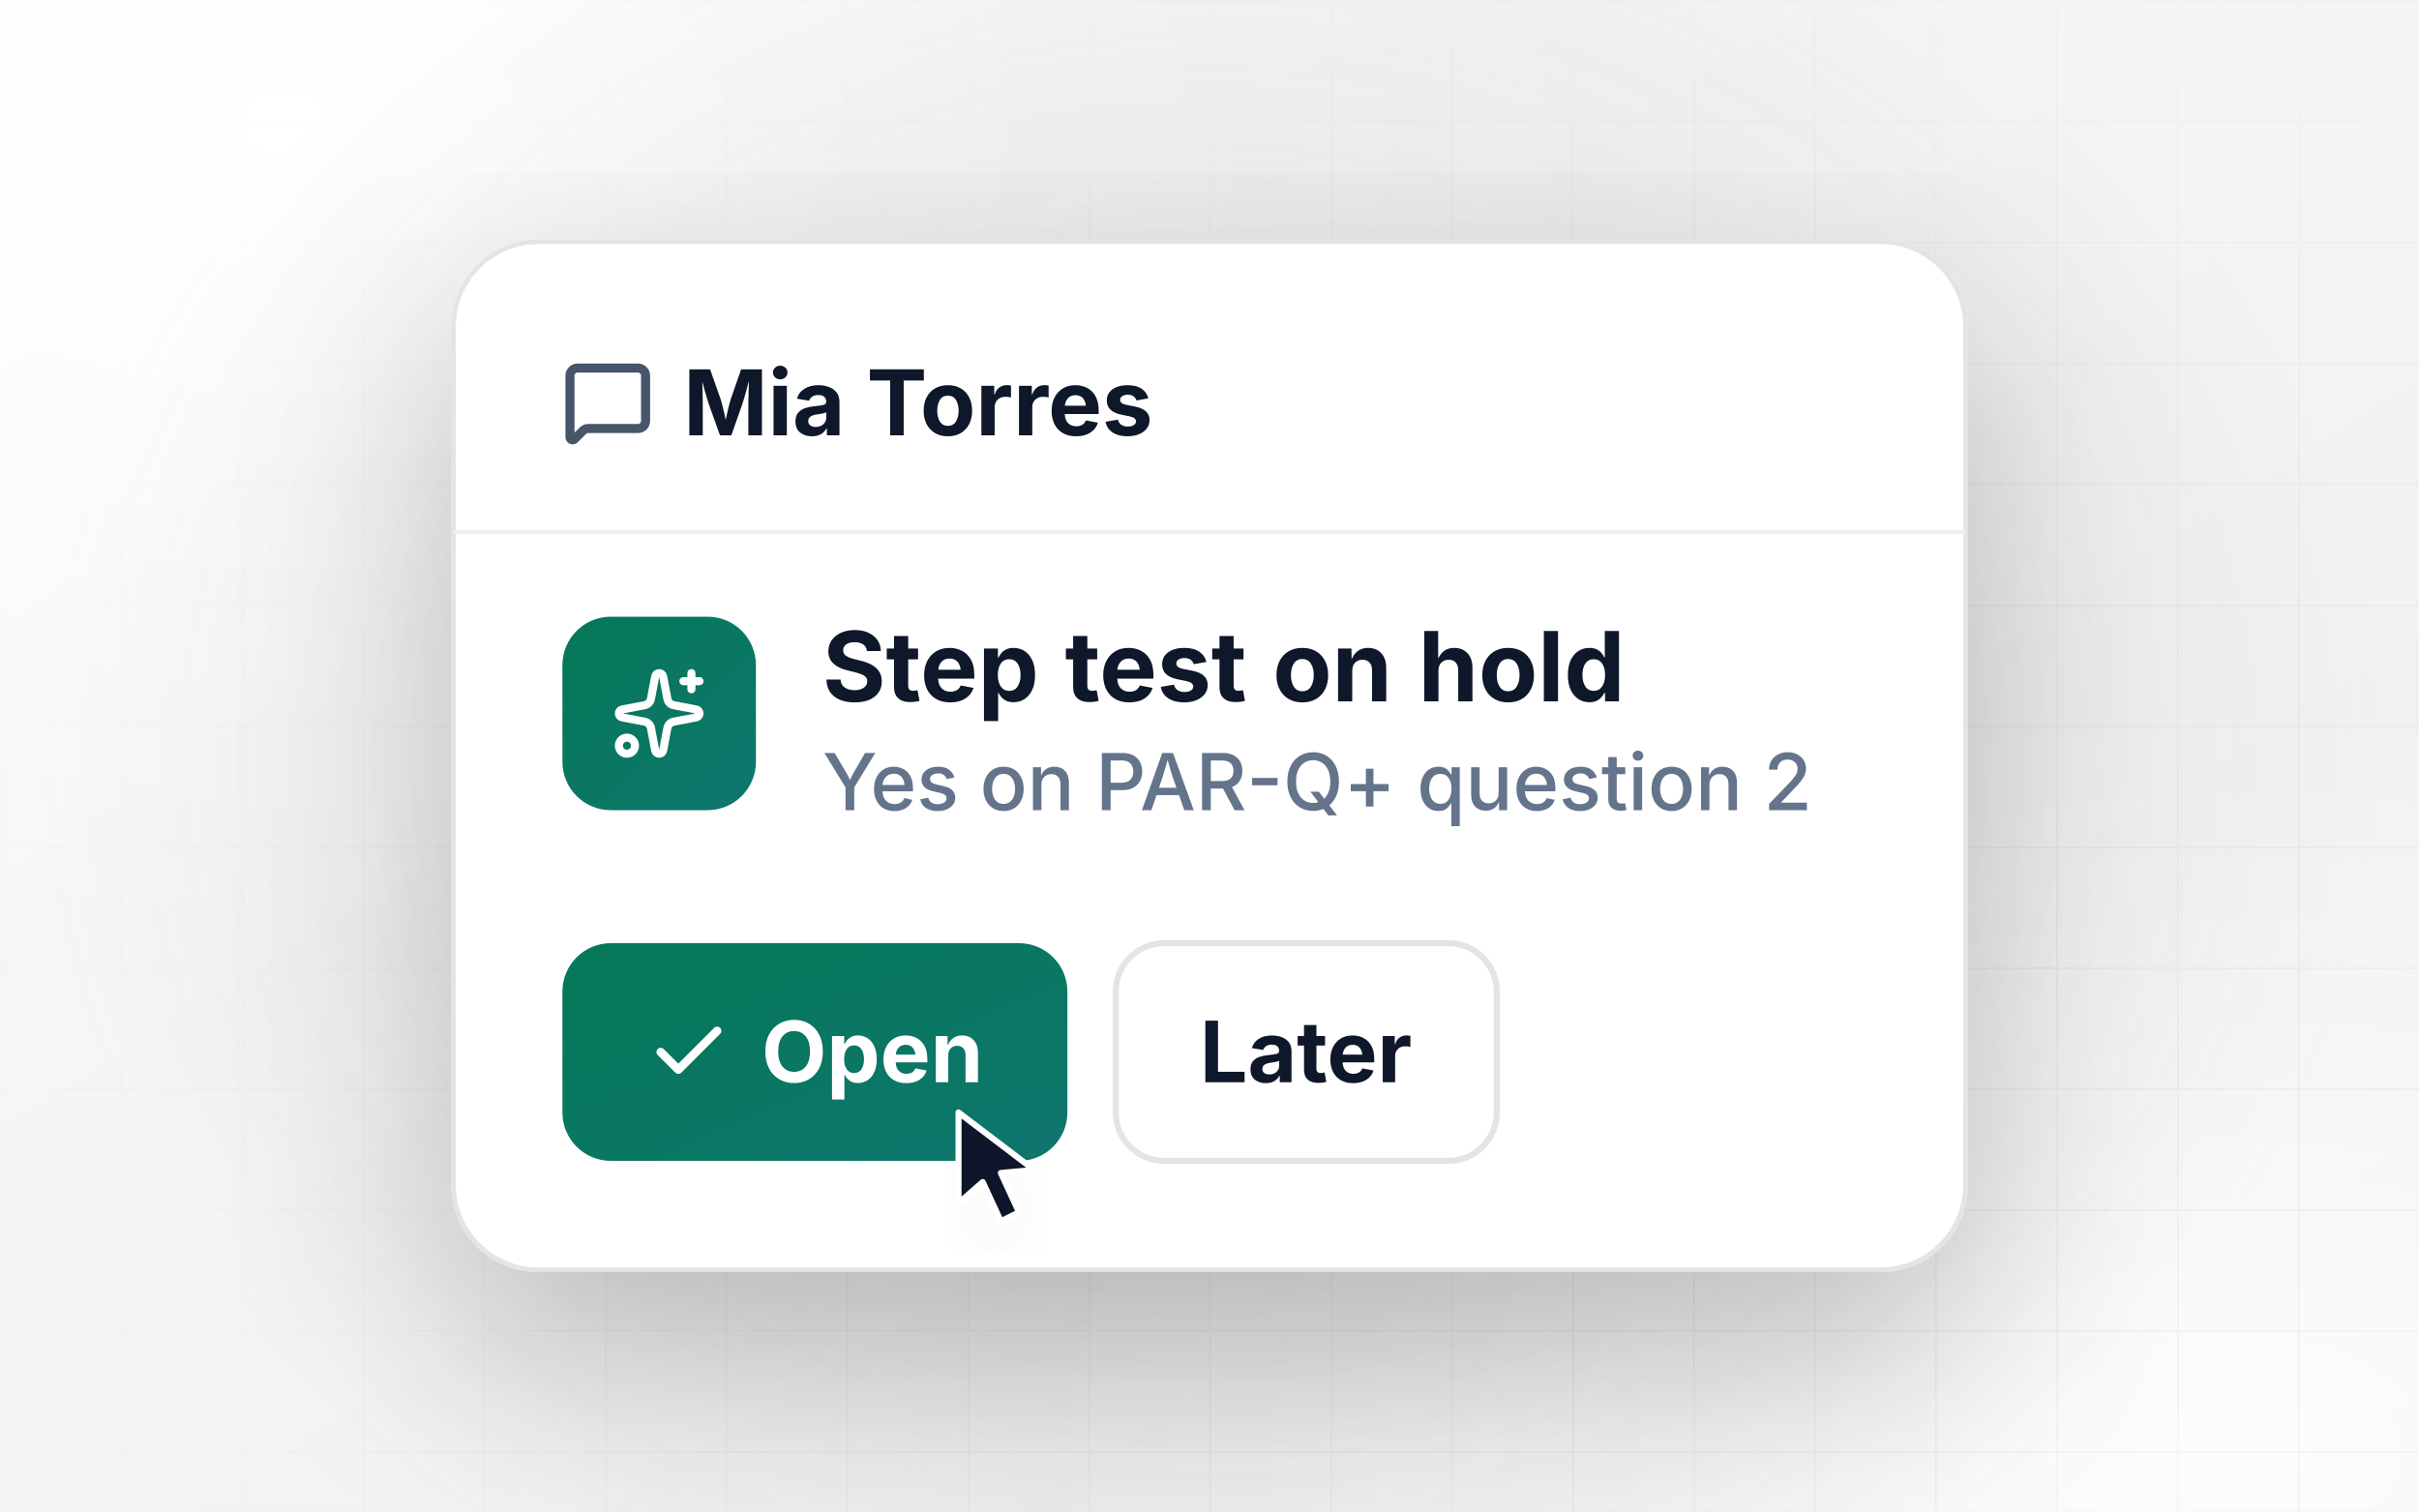
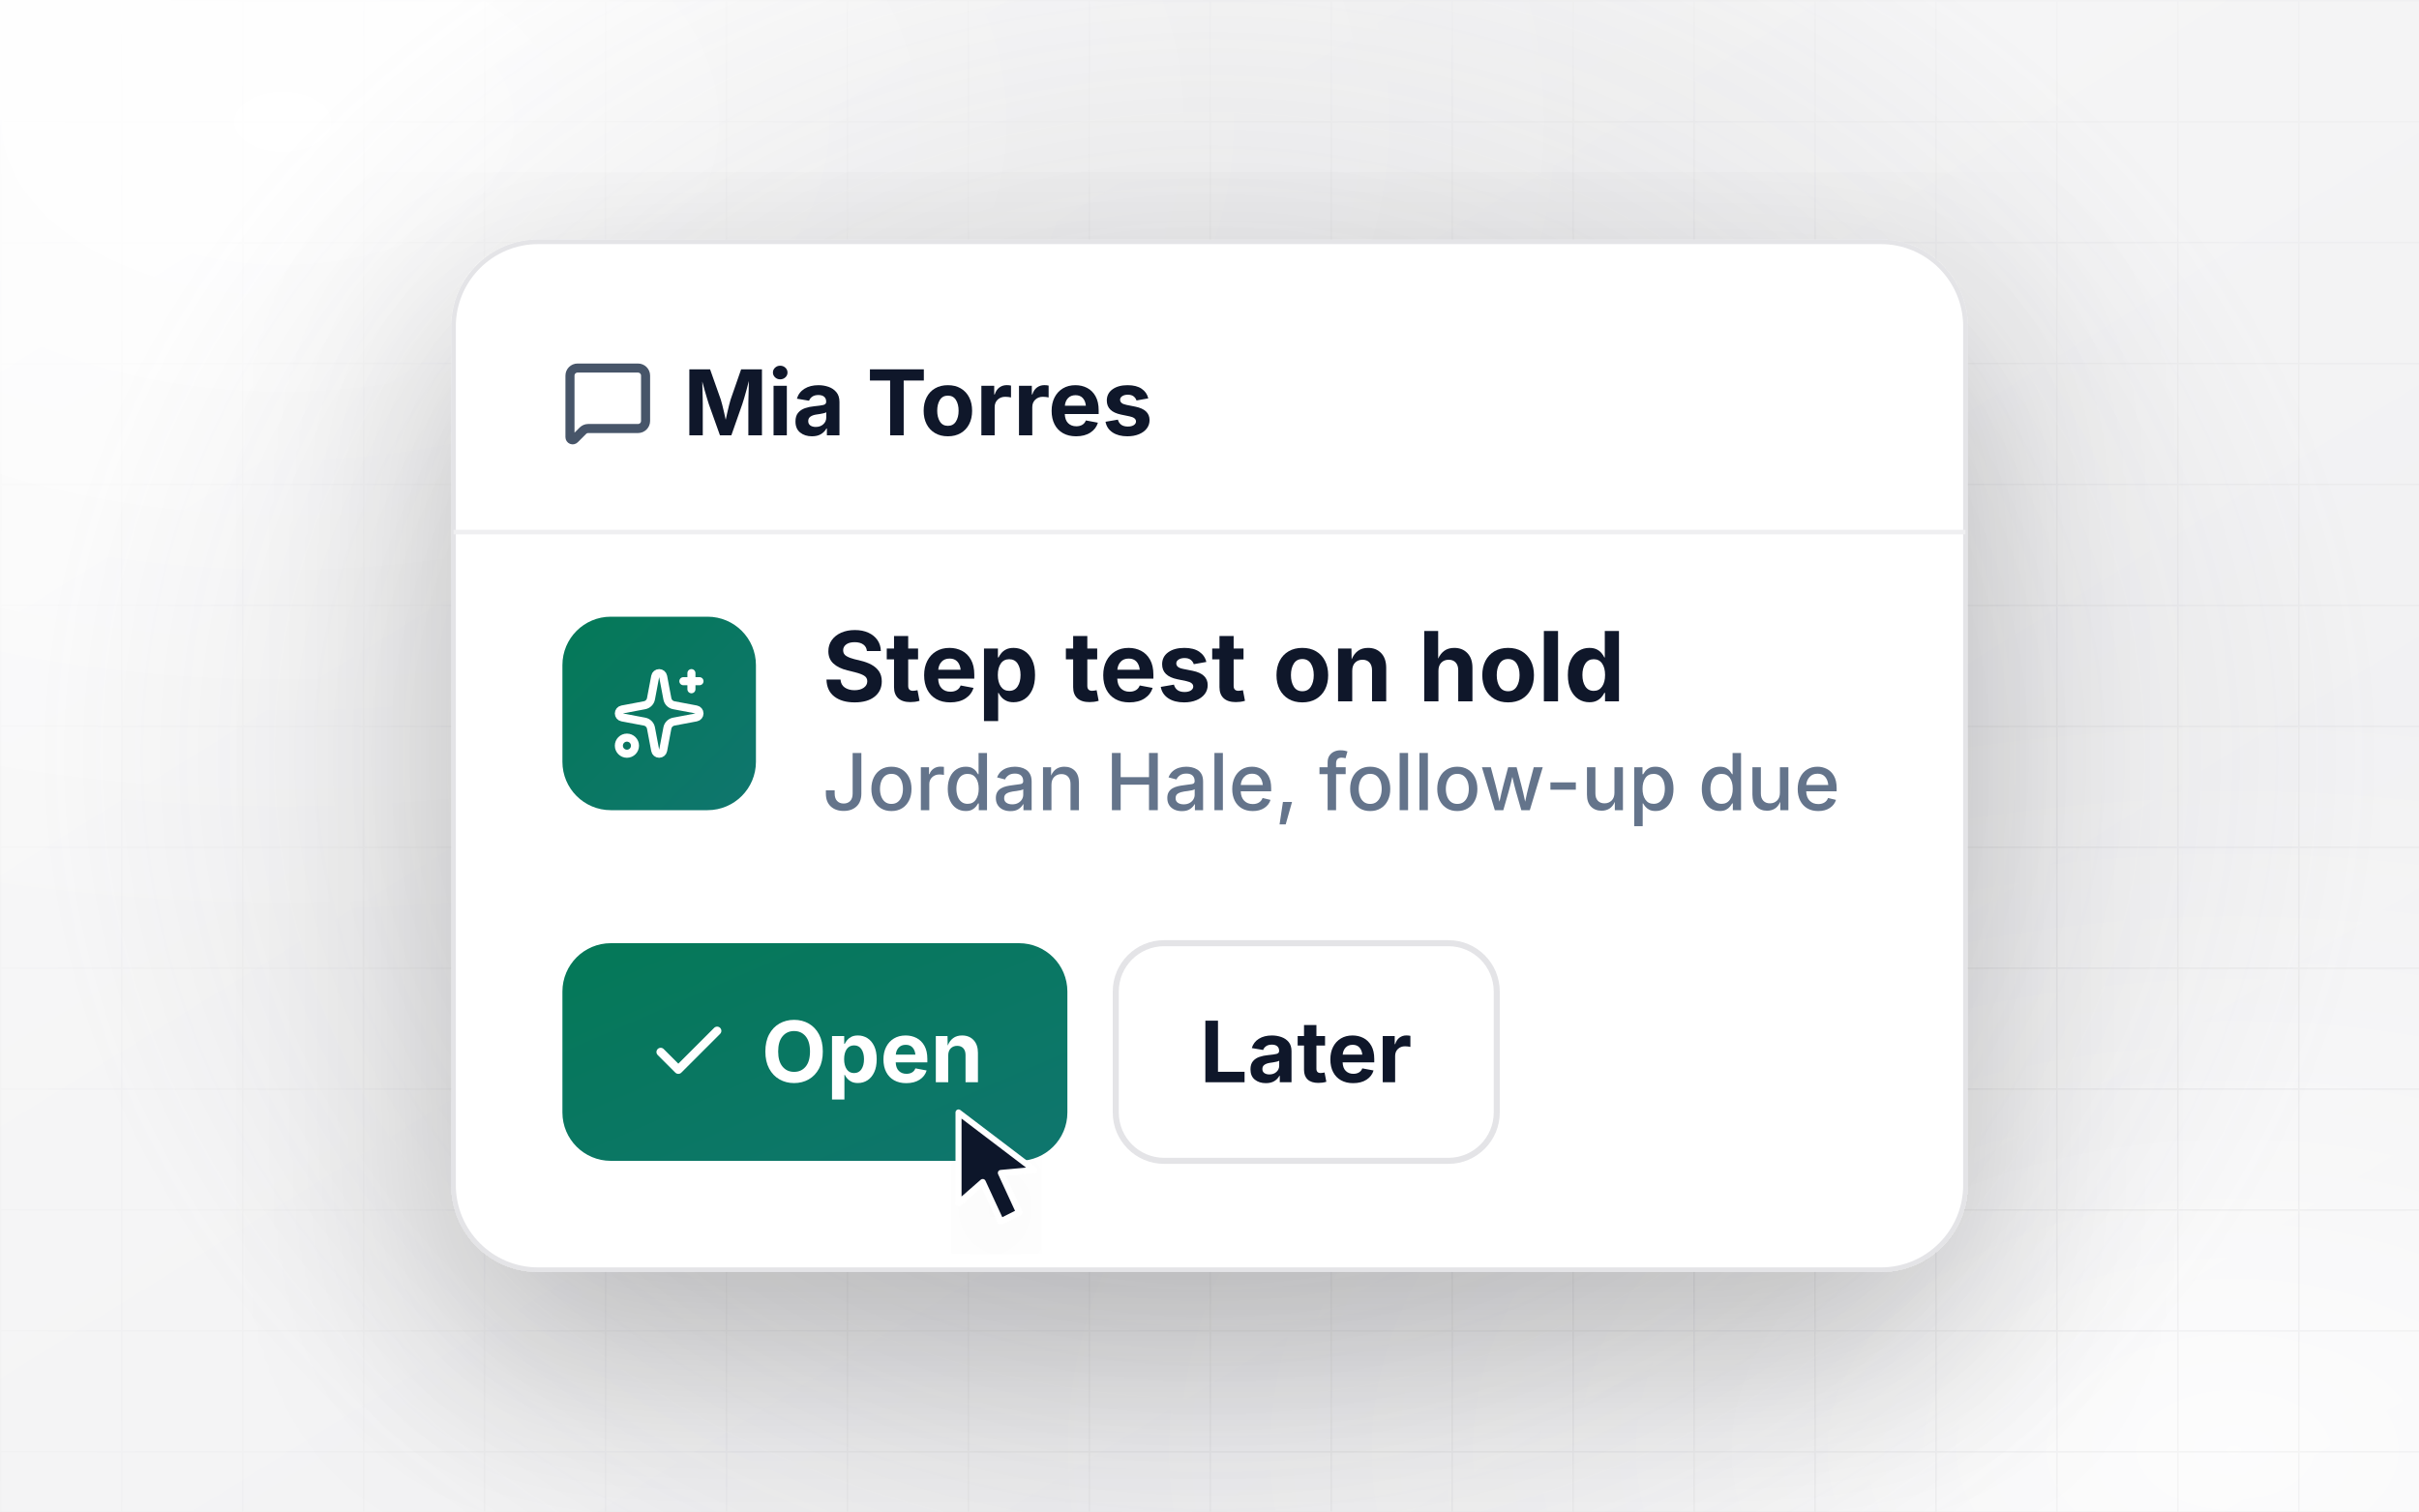
<svg xmlns="http://www.w3.org/2000/svg" xmlns:xlink="http://www.w3.org/1999/xlink" viewBox="0 0 800 500" width="800" height="500" role="img">
  <defs>
    <linearGradient id="bg" x1="0" y1="0" x2="1" y2="1">
      <stop offset="0" stop-color="#FAFAFA" />
      <stop offset="1" stop-color="#EEEEF0" />
    </linearGradient>
    <radialGradient id="glowA" cx="0.12" cy="0.08" r="0.55">
      <stop offset="0" stop-color="#FFFFFF" stop-opacity="0.95" />
      <stop offset="1" stop-color="#FFFFFF" stop-opacity="0" />
    </radialGradient>
    <radialGradient id="glowB" cx="0.92" cy="0.96" r="0.5">
      <stop offset="0" stop-color="#FFFFFF" stop-opacity="0.85" />
      <stop offset="1" stop-color="#FFFFFF" stop-opacity="0" />
    </radialGradient>
    <linearGradient id="gAcc" x1="0" y1="0" x2="1" y2="1">
      <stop offset="0" stop-color="#047857" />
      <stop offset="1" stop-color="#0F766E" />
    </linearGradient>
    <linearGradient id="gStroke" x1="0" y1="0" x2="1" y2="0">
      <stop offset="0" stop-color="#6EE7B7" />
      <stop offset="1" stop-color="#5EEAD4" />
    </linearGradient>
    <pattern id="grid" width="40" height="40" patternUnits="userSpaceOnUse">
      <path d="M40 0H0V40" fill="none" stroke="#52525B" stroke-opacity="0.07" stroke-width="1" />
    </pattern>
    <radialGradient id="fade" cx="0.5" cy="0.45" r="0.65">
      <stop offset="0" stop-color="#fff" stop-opacity="1" />
      <stop offset="1" stop-color="#fff" stop-opacity="0" />
    </radialGradient>
    <mask id="gridMask">
      <rect width="1200" height="800" fill="url(#fade)" />
    </mask>
    <filter id="e1" x="-10%" y="-10%" width="120%" height="140%">
      <feDropShadow dx="0" dy="1" stdDeviation="1.2" flood-color="#0F172A" flood-opacity="0.07" />
      <feDropShadow dx="0" dy="12" stdDeviation="18" flood-color="#18181B" flood-opacity="0.08" />
    </filter>
    <filter id="e2" x="-15%" y="-15%" width="130%" height="160%">
      <feDropShadow dx="0" dy="2" stdDeviation="3" flood-color="#0F172A" flood-opacity="0.10" />
      <feDropShadow dx="0" dy="28" stdDeviation="34" flood-color="#18181B" flood-opacity="0.20" />
    </filter>
    <radialGradient id="spot" cx="0.5" cy="0.5" r="0.5">
      <stop offset="0" stop-color="#71717A" stop-opacity="0.24" />
      <stop offset="1" stop-color="#71717A" stop-opacity="0" />
    </radialGradient>
    <path id="g700_M" d="M135 0V1490H603L845 806Q860 759 879.0 683.0Q898 607 918.5 519.5Q939 432 956 351Q973 431 993.0 518.5Q1013 606 1032.0 682.0Q1051 758 1066 806L1304 1490H1774V0H1467V703Q1467 759 1469.5 846.0Q1472 933 1474.5 1033.0Q1477 1133 1478 1227Q1453 1127 1425.5 1026.0Q1398 925 1373.0 840.5Q1348 756 1330 703L1083 0H826L575 703Q558 754 533.5 836.0Q509 918 481.0 1016.5Q453 1115 427 1215Q429 1125 431.5 1027.5Q434 930 436.0 844.5Q438 759 438 703V0Z" />
    <path id="g700_i" d="M128 0V1118H428V0ZM278 1264Q210 1264 162.0 1309.0Q114 1354 114 1418Q114 1482 162.0 1527.0Q210 1572 278 1572Q346 1572 394.5 1527.0Q443 1482 443 1418Q443 1354 394.5 1309.0Q346 1264 278 1264Z" />
    <path id="g700_a" d="M440 -22Q280 -22 174.0 62.5Q68 147 68 313Q68 438 128.0 509.0Q188 580 284.0 613.0Q380 646 490 656Q634 670 697.5 685.5Q761 701 761 756V761Q761 832 715.5 871.0Q670 910 586 910Q499 910 446.0 872.5Q393 835 375 781L100 827Q143 972 271.5 1052.0Q400 1132 587 1132Q707 1132 815.5 1094.0Q924 1056 992.5 972.5Q1061 889 1061 753V0H777V155H767Q726 77 645.0 27.5Q564 -22 440 -22ZM525 189Q630 189 696.5 250.0Q763 311 763 400V521Q745 508 704.5 498.5Q664 489 619.0 481.5Q574 474 541 470Q458 458 407.0 423.0Q356 388 356 321Q356 256 403.5 222.5Q451 189 525 189Z" />
    <path id="g700_T" d="M75 1237V1490H1292V1237H837V0H531V1237Z" />
    <path id="g700_o" d="M628 -22Q460 -22 337.0 50.5Q214 123 147.5 252.5Q81 382 81 554Q81 727 147.5 857.0Q214 987 337.0 1059.5Q460 1132 628 1132Q796 1132 919.0 1059.5Q1042 987 1108.5 857.0Q1175 727 1175 554Q1175 382 1108.5 252.5Q1042 123 919.0 50.5Q796 -22 628 -22ZM628 214Q748 214 809.0 311.0Q870 408 870 555Q870 703 809.0 799.5Q748 896 628 896Q508 896 447.5 799.5Q387 703 387 555Q387 408 447.5 311.0Q508 214 628 214Z" />
    <path id="g700_r" d="M128 0V1118H418V923H430Q461 1026 533.5 1079.5Q606 1133 700 1133Q751 1133 797 1123V855Q777 861 738.5 865.5Q700 870 667 870Q563 870 495.5 805.0Q428 740 428 636V0Z" />
    <path id="g700_e" d="M633 -22Q462 -22 338.0 48.0Q214 118 147.5 247.0Q81 376 81 553Q81 726 147.5 856.0Q214 986 334.5 1059.0Q455 1132 618 1132Q764 1132 883.0 1070.0Q1002 1008 1072.5 882.0Q1143 756 1143 565V481H378Q383 344 454.0 274.0Q525 204 638 204Q717 204 773.5 237.5Q830 271 854 336L1126 285Q1085 146 956.5 62.0Q828 -22 633 -22ZM380 669H854Q843 778 784.0 842.0Q725 906 621 906Q513 906 451.0 839.5Q389 773 380 669Z" />
    <path id="g700_s" d="M572 -22Q370 -22 238.5 64.0Q107 150 78 306L357 354Q400 198 581 198Q667 198 716.5 230.5Q766 263 766 313Q766 398 622 428L429 468Q107 534 107 785Q107 946 236.0 1039.0Q365 1132 577 1132Q776 1132 894.0 1051.0Q1012 970 1043 834L777 787Q759 844 711.0 880.5Q663 917 581 917Q507 917 457.0 885.5Q407 854 407 804Q407 762 439.5 732.5Q472 703 551 687L752 647Q1072 582 1072 345Q1072 235 1008.0 152.5Q944 70 831.0 24.0Q718 -22 572 -22Z" />
    <path id="g700_S" d="M681 -22Q412 -22 251.5 101.5Q91 225 85 462H382Q390 349 472.5 292.5Q555 236 678 236Q800 236 874.5 288.5Q949 341 949 426Q949 503 881.5 544.0Q814 585 692 615L528 656Q339 702 232.0 800.5Q125 899 125 1061Q125 1196 197.5 1297.0Q270 1398 396.5 1454.0Q523 1510 685 1510Q850 1510 973.0 1453.5Q1096 1397 1165.0 1296.5Q1234 1196 1236 1065H941Q933 1155 864.5 1204.0Q796 1253 682 1253Q565 1253 501.5 1204.5Q438 1156 438 1081Q438 998 509.5 957.0Q581 916 676 893L811 860Q936 831 1037.0 776.5Q1138 722 1197.0 635.5Q1256 549 1256 424Q1256 221 1104.5 99.5Q953 -22 681 -22Z" />
    <path id="g700_t" d="M683 1118V889H474V327Q474 223 576 223Q593 223 623.5 227.5Q654 232 671 236L714 11Q664 -4 614.5 -10.0Q565 -16 520 -16Q352 -16 263.0 65.5Q174 147 174 301V889H20V1118H174V1384H474V1118Z" />
    <path id="g700_p" d="M128 -418V1118H423V930H437Q457 974 495.5 1021.0Q534 1068 597.5 1100.0Q661 1132 756 1132Q880 1132 983.0 1068.0Q1086 1004 1147.5 876.0Q1209 748 1209 557Q1209 371 1149.0 242.5Q1089 114 986.0 47.5Q883 -19 754 -19Q663 -19 600.0 12.0Q537 43 497.5 88.5Q458 134 437 179H428V-418ZM662 222Q779 222 840.5 316.0Q902 410 902 558Q902 705 841.0 798.5Q780 892 662 892Q546 892 483.5 801.0Q421 710 421 558Q421 406 484.0 314.0Q547 222 662 222Z" />
    <path id="g700_n" d="M428 647V0H128V1118H411L415 887Q462 1004 548.0 1068.0Q634 1132 763 1132Q937 1132 1042.0 1020.0Q1147 908 1147 711V0H847V659Q847 763 793.5 822.0Q740 881 645 881Q549 881 488.5 819.5Q428 758 428 647Z" />
    <path id="g700_h" d="M428 647V0H128V1490H422V904Q471 1013 555.0 1072.5Q639 1132 763 1132Q937 1132 1042.5 1020.0Q1148 908 1148 711V0H847V659Q847 763 793.5 822.0Q740 881 645 881Q549 881 488.5 819.5Q428 758 428 647Z" />
    <path id="g700_l" d="M428 1490V0H128V1490Z" />
    <path id="g700_d" d="M537 -19Q408 -19 305.0 47.5Q202 114 141.5 242.5Q81 371 81 557Q81 748 143.0 876.0Q205 1004 308.0 1068.0Q411 1132 535 1132Q630 1132 693.0 1100.0Q756 1068 794.5 1021.0Q833 974 853 930H863V1490H1163V0H868V179H853Q832 134 793.0 88.5Q754 43 691.0 12.0Q628 -19 537 -19ZM629 222Q743 222 806.0 314.0Q869 406 869 558Q869 710 806.5 801.0Q744 892 629 892Q511 892 450.0 798.5Q389 705 389 558Q389 410 450.5 316.0Q512 222 629 222Z" />
-     <path id="g500_Y" d="M600 0V593L51 1490H317L597 1015Q632 956 660.5 902.5Q689 849 716 783Q744 851 772.0 904.5Q800 958 833 1015L1110 1490H1375L828 593V0Z" />
+     <path id="g500_J" d="M552 -20Q343 -20 216.0 97.5Q89 215 89 433V516H318V432Q318 305 382.0 239.0Q446 173 552 173Q658 173 722.0 239.0Q786 305 786 432V1490H1013V434Q1013 215 887.0 97.5Q761 -20 552 -20Z" />
+     <path id="g500_o" d="M618 -23Q461 -23 343.5 49.0Q226 121 161.0 250.5Q96 380 96 553Q96 727 161.0 857.5Q226 988 343.5 1060.0Q461 1132 618 1132Q776 1132 893.5 1060.0Q1011 988 1076.0 857.5Q1141 727 1141 553Q1141 380 1076.0 250.5Q1011 121 893.5 49.0Q776 -23 618 -23ZM618 163Q720 163 786.5 216.5Q853 270 885.5 358.5Q918 447 918 553Q918 660 885.5 749.5Q853 839 786.5 892.5Q720 946 618 946Q517 946 451.0 892.5Q385 839 352.5 749.5Q320 660 320 553Q320 447 352.5 358.5Q385 270 451.0 216.5Q517 163 618 163Z" />
+     <path id="g500_r" d="M148 0V1118H361V938H373Q403 1029 480.5 1081.5Q558 1134 656 1134Q677 1134 704.5 1132.0Q732 1130 749 1128V918Q737 921 703.0 925.5Q669 930 634 930Q519 930 443.5 859.5Q368 789 368 679V0Z" />
+     <path id="g500_d" d="M564 -22Q428 -22 322.5 47.0Q217 116 156.5 246.0Q96 376 96 556Q96 738 157.0 867.0Q218 996 323.5 1064.0Q429 1132 564 1132Q668 1132 732.0 1097.5Q796 1063 831.5 1016.5Q867 970 886 936H898V1490H1118V0H904V175H886Q866 139 829.5 93.0Q793 47 729.0 12.5Q665 -22 564 -22ZM612 165Q752 165 827.0 274.0Q902 383 902 558Q902 732 828.0 838.5Q754 945 612 945Q515 945 450.5 894.0Q386 843 353.5 755.5Q321 668 321 558Q321 447 354.0 358.0Q387 269 452.0 217.0Q517 165 612 165Z" />
+     <path id="g500_a" d="M461 -25Q354 -25 268.5 14.5Q183 54 133.0 130.0Q83 206 83 316Q83 411 120.0 472.5Q157 534 219.0 569.5Q281 605 357.5 623.0Q434 641 513 650Q661 667 728.0 679.5Q795 692 795 751V757Q795 850 740.5 901.5Q686 953 581 953Q471 953 408.0 905.0Q345 857 322 800L115 854Q153 954 224.0 1015.0Q295 1076 386.5 1104.0Q478 1132 578 1132Q645 1132 721.0 1116.0Q797 1100 864.0 1058.5Q931 1017 973.0 940.0Q1015 863 1015 742V0H802V153H791Q758 87 677.5 31.0Q597 -25 461 -25ZM510 152Q599 152 663.0 187.5Q727 223 761.5 280.0Q796 337 796 403V546Q780 530 727.5 518.5Q675 507 617.0 499.0Q559 491 525 487Q432 474 365.5 436.5Q299 399 299 313Q299 233 358.5 192.5Q418 152 510 152Z" />
+     <path id="g500_n" d="M368 662V0H148V1118H358L359 903Q411 1021 498.5 1076.5Q586 1132 704 1132Q875 1132 979.5 1024.5Q1084 917 1084 710V0H864V683Q864 804 801.0 872.0Q738 940 628 940Q516 940 442.0 867.5Q368 795 368 662Z" />
+     <path id="g500_H" d="M165 0V1490H393V860H1131V1490H1360V0H1131V664H393V0Z" />
+     <path id="g500_l" d="M368 1490V0H148V1490Z" />
    <path id="g500_e" d="M630 -23Q465 -23 345.0 48.0Q225 119 160.5 248.0Q96 377 96 551Q96 723 159.5 854.0Q223 985 339.0 1058.5Q455 1132 611 1132Q738 1132 852.5 1075.5Q967 1019 1038.5 895.5Q1110 772 1110 570V492H317Q323 330 409.0 244.5Q495 159 632 159Q724 159 790.5 199.0Q857 239 886 317L1093 268Q1053 137 931.0 57.0Q809 -23 630 -23ZM318 656H892Q880 788 809.5 869.0Q739 950 612 950Q480 950 403.5 863.5Q327 777 318 656Z" />
-     <path id="g500_s" d="M549 -23Q367 -23 247.5 55.5Q128 134 98 283L305 326Q350 155 551 155Q658 155 720.5 199.5Q783 244 783 306Q783 412 626 447L438 490Q130 559 130 799Q130 899 185.5 974.0Q241 1049 338.5 1090.5Q436 1132 563 1132Q744 1132 847.0 1054.5Q950 977 986 853L789 810Q768 869 716.0 913.5Q664 958 565 958Q474 958 413.0 917.0Q352 876 352 813Q352 757 392.5 722.5Q433 688 525 667L705 627Q1010 558 1010 325Q1010 223 951.5 144.5Q893 66 789.0 21.5Q685 -23 549 -23Z" />
-     <path id="g500_o" d="M618 -23Q461 -23 343.5 49.0Q226 121 161.0 250.5Q96 380 96 553Q96 727 161.0 857.5Q226 988 343.5 1060.0Q461 1132 618 1132Q776 1132 893.5 1060.0Q1011 988 1076.0 857.5Q1141 727 1141 553Q1141 380 1076.0 250.5Q1011 121 893.5 49.0Q776 -23 618 -23ZM618 163Q720 163 786.5 216.5Q853 270 885.5 358.5Q918 447 918 553Q918 660 885.5 749.5Q853 839 786.5 892.5Q720 946 618 946Q517 946 451.0 892.5Q385 839 352.5 749.5Q320 660 320 553Q320 447 352.5 358.5Q385 270 451.0 216.5Q517 163 618 163Z" />
-     <path id="g500_n" d="M368 662V0H148V1118H358L359 903Q411 1021 498.5 1076.5Q586 1132 704 1132Q875 1132 979.5 1024.5Q1084 917 1084 710V0H864V683Q864 804 801.0 872.0Q738 940 628 940Q516 940 442.0 867.5Q368 795 368 662Z" />
-     <path id="g500_P" d="M165 0V1490H699Q871 1490 986.0 1426.5Q1101 1363 1158.0 1253.5Q1215 1144 1215 1006Q1215 868 1157.5 758.5Q1100 649 985.0 585.5Q870 522 697 522H393V0ZM393 715H675Q839 715 911.5 797.5Q984 880 984 1006Q984 1132 911.5 1213.5Q839 1295 673 1295H393Z" />
-     <path id="g500_A" d="M51 0 581 1490H861L1401 0H1154L1017 393H431L298 0ZM496 583H950L864 829Q834 918 799.0 1035.5Q764 1153 720 1311Q676 1151 641.5 1032.5Q607 914 579 829Z" />
-     <path id="g500_R" d="M165 0V1490H699Q871 1490 986.0 1430.0Q1101 1370 1158.0 1264.5Q1215 1159 1215 1022Q1215 872 1147.0 762.5Q1079 653 943 602L1271 0H1012L710 563Q704 563 697 563H393V0ZM393 758H675Q839 758 911.5 827.5Q984 897 984 1022Q984 1148 911.0 1221.5Q838 1295 673 1295H393Z" />
-     <path id="g500_hyphen_case" d="M805 839V648H143V839Z" />
-     <path id="g500_Q" d="M786 -20Q593 -20 440.5 72.0Q288 164 200.5 335.0Q113 506 113 744Q113 983 200.5 1154.5Q288 1326 440.5 1418.0Q593 1510 786 1510Q979 1510 1130.5 1418.0Q1282 1326 1369.5 1154.5Q1457 983 1457 744Q1457 537 1390.0 380.5Q1323 224 1207 126L1406 -135H1179L1052 32Q929 -20 786 -20ZM713 481H932L1073 298Q1146 368 1188.5 480.0Q1231 592 1231 744Q1231 925 1172.5 1049.5Q1114 1174 1013.5 1238.0Q913 1302 786 1302Q658 1302 557.0 1238.0Q456 1174 397.5 1049.5Q339 925 339 744Q339 564 397.5 440.0Q456 316 557.0 252.0Q658 188 786 188Q857 188 921 208Z" />
-     <path id="g500_plus" d="M585 94V494H191V680H585V1080H782V680H1176V494H782V94Z" />
-     <path id="g500_q" d="M1118 -418H898V175H886Q866 139 829.5 93.0Q793 47 729.0 12.5Q665 -22 564 -22Q428 -22 322.5 47.0Q217 116 156.5 246.0Q96 376 96 556Q96 738 157.0 867.0Q218 996 323.5 1064.0Q429 1132 564 1132Q668 1132 732.0 1097.5Q796 1063 831.5 1016.5Q867 970 886 936H904V1118H1118ZM612 165Q752 165 827.0 274.0Q902 383 902 558Q902 732 828.0 838.5Q754 945 612 945Q515 945 450.5 894.0Q386 843 353.5 755.5Q321 668 321 558Q321 447 354.0 358.0Q387 269 452.0 217.0Q517 165 612 165Z" />
+     <path id="g500_comma" d="M125 -371 213 214H450L285 -371Z" />
+     <path id="g500_f" d="M702 1118V939H452V0H232V939H20V1118H232V1246Q232 1350 278.5 1420.0Q325 1490 400.5 1525.0Q476 1560 565 1560Q631 1560 678.5 1549.5Q726 1539 749 1530L698 1352Q682 1356 658.0 1362.0Q634 1368 600 1368Q521 1368 486.5 1329.0Q452 1290 452 1216V1118Z" />
+     <path id="g500_w" d="M393 0 57 1118H289L412 655Q435 565 461.5 457.5Q488 350 514 219Q540 345 566.0 453.0Q592 561 617 655L740 1118H960L1082 655Q1105 564 1131.0 456.5Q1157 349 1183 221Q1208 348 1234.0 455.0Q1260 562 1284 655L1407 1118H1641L1304 0H1083L945 481Q920 569 896.0 667.5Q872 766 849 867Q825 766 801.0 666.5Q777 567 752 481L614 0Z" />
+     <path id="g500_hyphen" d="M805 724V533H143V724Z" />
    <path id="g500_u" d="M529 -14Q358 -14 253.0 93.5Q148 201 148 408V1118H368V435Q368 314 431.5 246.0Q495 178 604 178Q716 178 790.0 250.5Q864 323 864 456V1118H1085V0H874L873 217Q820 95 732.5 40.5Q645 -14 529 -14Z" />
-     <path id="g500_t" d="M626 1118V939H403V302Q403 235 431.5 203.5Q460 172 525 172Q543 172 570.5 176.0Q598 180 618 184L657 8Q622 -4 581.5 -9.5Q541 -15 503 -15Q351 -15 267.0 63.5Q183 142 183 284V939H20V1118H183V1384H403V1118Z" />
-     <path id="g500_i" d="M148 0V1118H368V0ZM259 1289Q202 1289 161.5 1327.0Q121 1365 121 1419Q121 1474 161.5 1512.0Q202 1550 259 1550Q316 1550 357.0 1512.0Q398 1474 398 1419Q398 1365 357.0 1327.0Q316 1289 259 1289Z" />
-     <path id="g500_two" d="M144 0V165L650 688Q766 810 826.0 895.0Q886 980 886 1078Q886 1190 810.5 1254.5Q735 1319 622 1319Q503 1319 432.0 1247.5Q361 1176 361 1056H142Q142 1192 205.0 1294.5Q268 1397 377.5 1453.5Q487 1510 626 1510Q768 1510 875.5 1454.0Q983 1398 1044.0 1302.5Q1105 1207 1105 1086Q1105 1005 1074.5 926.5Q1044 848 967.5 750.0Q891 652 752 512L460 207V195H1128V0Z" />
+     <path id="g500_p" d="M148 -418V1118H362V936H380Q399 970 434.5 1016.5Q470 1063 534.0 1097.5Q598 1132 703 1132Q837 1132 942.5 1064.0Q1048 996 1109.0 867.0Q1170 738 1170 556Q1170 376 1110.0 246.0Q1050 116 944.5 47.0Q839 -22 703 -22Q601 -22 537.0 12.5Q473 47 436.5 93.0Q400 139 380 175H368V-418ZM654 165Q750 165 814.5 217.0Q879 269 912.0 358.0Q945 447 945 558Q945 668 912.5 755.5Q880 843 815.5 894.0Q751 945 654 945Q512 945 438.0 838.5Q364 732 364 558Q364 383 439.0 274.0Q514 165 654 165Z" />
    <path id="g700_O" d="M789 -20Q592 -20 434.5 70.0Q277 160 185.5 331.0Q94 502 94 744Q94 987 185.5 1158.5Q277 1330 434.5 1420.0Q592 1510 789 1510Q987 1510 1144.0 1420.0Q1301 1330 1392.5 1158.5Q1484 987 1484 744Q1484 501 1392.5 330.5Q1301 160 1144.0 70.0Q987 -20 789 -20ZM789 251Q963 251 1068.5 377.5Q1174 504 1174 744Q1174 985 1068.5 1112.0Q963 1239 789 1239Q616 1239 510.0 1111.5Q404 984 404 744Q404 505 510.0 378.0Q616 251 789 251Z" />
    <path id="g700_L" d="M135 0V1490H440V253H1083V0Z" />
  </defs>
  <style>
.pulse{transform-box:fill-box;transform-origin:center;animation:pulse 2.4s cubic-bezier(.2,.7,.3,1) infinite}
@keyframes pulse{0%{transform:scale(1);opacity:.30}75%{transform:scale(2.1);opacity:0}100%{transform:scale(2.1);opacity:0}}
.caret{animation:blink 1.1s steps(1) infinite}
@keyframes blink{0%,55%{opacity:1}56%,100%{opacity:0}}
.press{transform-box:fill-box;transform-origin:0 0;animation:press 3.2s ease-in-out infinite}
@keyframes press{0%,58%,100%{transform:translate(0,0) scale(1)}66%{transform:translate(1.5px,2px) scale(.9)}74%{transform:translate(0,0) scale(1)}}
.ripple{transform-box:fill-box;transform-origin:center;opacity:0;animation:ripple 3.2s ease-out infinite}
@keyframes ripple{0%,62%{opacity:0;transform:scale(.4)}68%{opacity:.5}100%{opacity:0;transform:scale(2.4)}}
.sweep{animation:sweep 4.8s cubic-bezier(.45,0,.2,1) infinite}
@keyframes sweep{0%{transform:translateY(-470px);opacity:0}8%{opacity:1}72%{transform:translateY(0);opacity:1}100%{transform:translateY(0);opacity:1}}
.ring{transform-box:fill-box;transform-origin:50% 12%;animation:ring 4s ease-in-out infinite}
@keyframes ring{0%,70%,100%{transform:rotate(0)}74%{transform:rotate(14deg)}78%{transform:rotate(-12deg)}82%{transform:rotate(8deg)}86%{transform:rotate(-4deg)}90%{transform:rotate(0)}}
.glow{animation:glow 2.6s ease-in-out infinite}
@keyframes glow{0%,100%{opacity:1}50%{opacity:.45}}
.float{animation:float 6s ease-in-out infinite}
@keyframes float{0%,100%{transform:translateY(0)}50%{transform:translateY(-6px)}}
@media (prefers-reduced-motion: reduce){*{animation:none!important}}
</style>
  <rect width="800" height="500" fill="url(#bg)" />
  <rect width="800" height="500" fill="url(#glowA)" />
  <rect width="800" height="500" fill="url(#glowB)" />
  <rect width="800" height="500" fill="url(#grid)" mask="url(#gridMask)" />
  <ellipse cx="400.0" cy="250.0" rx="390.0" ry="323.0" fill="url(#spot)" />
  <rect x="150" y="80" width="500" height="340" rx="28" fill="#fff" stroke="#E4E4E7" stroke-width="1.5" filter="url(#e2)" />
  <g transform="translate(186 118) scale(1.25)" fill="none" stroke="#475569" stroke-width="2.4" stroke-linecap="round" stroke-linejoin="round">
    <path d="M22 17a2 2 0 0 1-2 2H6.828a2 2 0 0 0-1.414.586l-2.202 2.202A.71.71 0 0 1 2 21.286V5a2 2 0 0 1 2-2h16a2 2 0 0 1 2 2z" />
  </g>
  <g>
    <use href="#g700_M" xlink:href="#g700_M" transform="translate(226.00 144.00) scale(0.01465 -0.01465)" fill="#0F172A" />
    <use href="#g700_i" xlink:href="#g700_i" transform="translate(253.95 144.00) scale(0.01465 -0.01465)" fill="#0F172A" />
    <use href="#g700_a" xlink:href="#g700_a" transform="translate(262.08 144.00) scale(0.01465 -0.01465)" fill="#0F172A" />
    <use href="#g700_T" xlink:href="#g700_T" transform="translate(286.60 144.00) scale(0.01465 -0.01465)" fill="#0F172A" />
    <use href="#g700_o" xlink:href="#g700_o" transform="translate(304.28 144.00) scale(0.01465 -0.01465)" fill="#0F172A" />
    <use href="#g700_r" xlink:href="#g700_r" transform="translate(322.68 144.00) scale(0.01465 -0.01465)" fill="#0F172A" />
    <use href="#g700_r" xlink:href="#g700_r" transform="translate(335.12 144.00) scale(0.01465 -0.01465)" fill="#0F172A" />
    <use href="#g700_e" xlink:href="#g700_e" transform="translate(346.60 144.00) scale(0.01465 -0.01465)" fill="#0F172A" />
    <use href="#g700_s" xlink:href="#g700_s" transform="translate(364.47 144.00) scale(0.01465 -0.01465)" fill="#0F172A" />
  </g>
  <line x1="150" y1="176" x2="650" y2="176" stroke="#EFEFF1" stroke-width="1.5" />
  <rect x="186" y="204" width="64" height="64" rx="16" fill="url(#gAcc)" />
  <g transform="translate(202 220) scale(1.3333)" fill="none" stroke="#fff" stroke-width="2" stroke-linecap="round" stroke-linejoin="round">
    <path d="M11.017 2.814a1 1 0 0 1 1.966 0l1.051 5.558a2 2 0 0 0 1.594 1.594l5.558 1.051a1 1 0 0 1 0 1.966l-5.558 1.051a2 2 0 0 0-1.594 1.594l-1.051 5.558a1 1 0 0 1-1.966 0l-1.051-5.558a2 2 0 0 0-1.594-1.594l-5.558-1.051a1 1 0 0 1 0-1.966l5.558-1.051a2 2 0 0 0 1.594-1.594z" />
    <path d="M20 2v4" />
    <path d="M22 4h-4" />
    <circle cx="4" cy="20" r="2" />
  </g>
  <g>
    <use href="#g700_S" xlink:href="#g700_S" transform="translate(272.00 232.00) scale(0.01562 -0.01562)" fill="#0F172A" />
    <use href="#g700_t" xlink:href="#g700_t" transform="translate(292.95 232.00) scale(0.01562 -0.01562)" fill="#0F172A" />
    <use href="#g700_e" xlink:href="#g700_e" transform="translate(304.36 232.00) scale(0.01562 -0.01562)" fill="#0F172A" />
    <use href="#g700_p" xlink:href="#g700_p" transform="translate(323.42 232.00) scale(0.01562 -0.01562)" fill="#0F172A" />
    <use href="#g700_t" xlink:href="#g700_t" transform="translate(352.19 232.00) scale(0.01562 -0.01562)" fill="#0F172A" />
    <use href="#g700_e" xlink:href="#g700_e" transform="translate(363.59 232.00) scale(0.01562 -0.01562)" fill="#0F172A" />
    <use href="#g700_s" xlink:href="#g700_s" transform="translate(382.66 232.00) scale(0.01562 -0.01562)" fill="#0F172A" />
    <use href="#g700_t" xlink:href="#g700_t" transform="translate(400.58 232.00) scale(0.01562 -0.01562)" fill="#0F172A" />
    <use href="#g700_o" xlink:href="#g700_o" transform="translate(420.89 232.00) scale(0.01562 -0.01562)" fill="#0F172A" />
    <use href="#g700_n" xlink:href="#g700_n" transform="translate(440.52 232.00) scale(0.01562 -0.01562)" fill="#0F172A" />
    <use href="#g700_h" xlink:href="#g700_h" transform="translate(469.03 232.00) scale(0.01562 -0.01562)" fill="#0F172A" />
    <use href="#g700_o" xlink:href="#g700_o" transform="translate(488.95 232.00) scale(0.01562 -0.01562)" fill="#0F172A" />
    <use href="#g700_l" xlink:href="#g700_l" transform="translate(508.58 232.00) scale(0.01562 -0.01562)" fill="#0F172A" />
    <use href="#g700_d" xlink:href="#g700_d" transform="translate(517.25 232.00) scale(0.01562 -0.01562)" fill="#0F172A" />
  </g>
  <g>
-     <use href="#g500_Y" xlink:href="#g500_Y" transform="translate(272.00 268.00) scale(0.0127 -0.0127)" fill="#64748B" />
-     <use href="#g500_e" xlink:href="#g500_e" transform="translate(287.83 268.00) scale(0.0127 -0.0127)" fill="#64748B" />
-     <use href="#g500_s" xlink:href="#g500_s" transform="translate(303.10 268.00) scale(0.0127 -0.0127)" fill="#64748B" />
-     <use href="#g500_o" xlink:href="#g500_o" transform="translate(324.04 268.00) scale(0.0127 -0.0127)" fill="#64748B" />
-     <use href="#g500_n" xlink:href="#g500_n" transform="translate(339.74 268.00) scale(0.0127 -0.0127)" fill="#64748B" />
-     <use href="#g500_P" xlink:href="#g500_P" transform="translate(362.31 268.00) scale(0.0127 -0.0127)" fill="#64748B" />
-     <use href="#g500_A" xlink:href="#g500_A" transform="translate(377.00 268.00) scale(0.0127 -0.0127)" fill="#64748B" />
-     <use href="#g500_R" xlink:href="#g500_R" transform="translate(395.44 268.00) scale(0.0127 -0.0127)" fill="#64748B" />
-     <use href="#g500_hyphen_case" xlink:href="#g500_hyphen_case" transform="translate(412.28 268.00) scale(0.0127 -0.0127)" fill="#64748B" />
-     <use href="#g500_Q" xlink:href="#g500_Q" transform="translate(424.31 268.00) scale(0.0127 -0.0127)" fill="#64748B" />
-     <use href="#g500_plus" xlink:href="#g500_plus" transform="translate(444.29 268.00) scale(0.0127 -0.0127)" fill="#64748B" />
-     <use href="#g500_q" xlink:href="#g500_q" transform="translate(468.57 268.00) scale(0.0127 -0.0127)" fill="#64748B" />
-     <use href="#g500_u" xlink:href="#g500_u" transform="translate(484.65 268.00) scale(0.0127 -0.0127)" fill="#64748B" />
-     <use href="#g500_e" xlink:href="#g500_e" transform="translate(500.29 268.00) scale(0.0127 -0.0127)" fill="#64748B" />
-     <use href="#g500_s" xlink:href="#g500_s" transform="translate(515.56 268.00) scale(0.0127 -0.0127)" fill="#64748B" />
-     <use href="#g500_t" xlink:href="#g500_t" transform="translate(529.56 268.00) scale(0.0127 -0.0127)" fill="#64748B" />
-     <use href="#g500_i" xlink:href="#g500_i" transform="translate(538.41 268.00) scale(0.0127 -0.0127)" fill="#64748B" />
-     <use href="#g500_o" xlink:href="#g500_o" transform="translate(544.96 268.00) scale(0.0127 -0.0127)" fill="#64748B" />
-     <use href="#g500_n" xlink:href="#g500_n" transform="translate(560.67 268.00) scale(0.0127 -0.0127)" fill="#64748B" />
-     <use href="#g500_two" xlink:href="#g500_two" transform="translate(583.24 268.00) scale(0.0127 -0.0127)" fill="#64748B" />
+     <use href="#g500_J" xlink:href="#g500_J" transform="translate(272.00 268.00) scale(0.0127 -0.0127)" fill="#64748B" />
+     <use href="#g500_o" xlink:href="#g500_o" transform="translate(286.96 268.00) scale(0.0127 -0.0127)" fill="#64748B" />
+     <use href="#g500_r" xlink:href="#g500_r" transform="translate(302.66 268.00) scale(0.0127 -0.0127)" fill="#64748B" />
+     <use href="#g500_d" xlink:href="#g500_d" transform="translate(312.22 268.00) scale(0.0127 -0.0127)" fill="#64748B" />
+     <use href="#g500_a" xlink:href="#g500_a" transform="translate(328.29 268.00) scale(0.0127 -0.0127)" fill="#64748B" />
+     <use href="#g500_n" xlink:href="#g500_n" transform="translate(343.06 268.00) scale(0.0127 -0.0127)" fill="#64748B" />
+     <use href="#g500_H" xlink:href="#g500_H" transform="translate(365.63 268.00) scale(0.0127 -0.0127)" fill="#64748B" />
+     <use href="#g500_a" xlink:href="#g500_a" transform="translate(384.99 268.00) scale(0.0127 -0.0127)" fill="#64748B" />
+     <use href="#g500_l" xlink:href="#g500_l" transform="translate(399.75 268.00) scale(0.0127 -0.0127)" fill="#64748B" />
+     <use href="#g500_e" xlink:href="#g500_e" transform="translate(406.30 268.00) scale(0.0127 -0.0127)" fill="#64748B" />
+     <use href="#g500_comma" xlink:href="#g500_comma" transform="translate(421.58 268.00) scale(0.0127 -0.0127)" fill="#64748B" />
+     <use href="#g500_f" xlink:href="#g500_f" transform="translate(436.12 268.00) scale(0.0127 -0.0127)" fill="#64748B" />
+     <use href="#g500_o" xlink:href="#g500_o" transform="translate(445.29 268.00) scale(0.0127 -0.0127)" fill="#64748B" />
+     <use href="#g500_l" xlink:href="#g500_l" transform="translate(461.00 268.00) scale(0.0127 -0.0127)" fill="#64748B" />
+     <use href="#g500_l" xlink:href="#g500_l" transform="translate(467.55 268.00) scale(0.0127 -0.0127)" fill="#64748B" />
+     <use href="#g500_o" xlink:href="#g500_o" transform="translate(474.10 268.00) scale(0.0127 -0.0127)" fill="#64748B" />
+     <use href="#g500_w" xlink:href="#g500_w" transform="translate(489.37 268.00) scale(0.0127 -0.0127)" fill="#64748B" />
+     <use href="#g500_hyphen" xlink:href="#g500_hyphen" transform="translate(510.93 268.00) scale(0.0127 -0.0127)" fill="#64748B" />
+     <use href="#g500_u" xlink:href="#g500_u" transform="translate(522.95 268.00) scale(0.0127 -0.0127)" fill="#64748B" />
+     <use href="#g500_p" xlink:href="#g500_p" transform="translate(538.59 268.00) scale(0.0127 -0.0127)" fill="#64748B" />
+     <use href="#g500_d" xlink:href="#g500_d" transform="translate(561.59 268.00) scale(0.0127 -0.0127)" fill="#64748B" />
+     <use href="#g500_u" xlink:href="#g500_u" transform="translate(577.67 268.00) scale(0.0127 -0.0127)" fill="#64748B" />
+     <use href="#g500_e" xlink:href="#g500_e" transform="translate(593.31 268.00) scale(0.0127 -0.0127)" fill="#64748B" />
  </g>
  <rect x="186" y="312" width="167" height="72" rx="16" fill="url(#gAcc)" />
  <g transform="translate(213.832 334.0) scale(1.1667)" fill="none" stroke="#fff" stroke-width="2.4" stroke-linecap="round" stroke-linejoin="round">
    <path d="M20 6 9 17l-5-5" />
  </g>
  <g>
    <use href="#g700_O" xlink:href="#g700_O" transform="translate(251.83 358.00) scale(0.01367 -0.01367)" fill="#fff" />
    <use href="#g700_p" xlink:href="#g700_p" transform="translate(273.41 358.00) scale(0.01367 -0.01367)" fill="#fff" />
    <use href="#g700_e" xlink:href="#g700_e" transform="translate(291.06 358.00) scale(0.01367 -0.01367)" fill="#fff" />
    <use href="#g700_n" xlink:href="#g700_n" transform="translate(307.74 358.00) scale(0.01367 -0.01367)" fill="#fff" />
  </g>
  <rect x="369" y="312" width="126" height="72" rx="16" fill="#fff" stroke="#E4E4E7" stroke-width="2" />
  <g>
    <use href="#g700_L" xlink:href="#g700_L" transform="translate(396.79 358.00) scale(0.01367 -0.01367)" fill="#0F172A" />
    <use href="#g700_a" xlink:href="#g700_a" transform="translate(412.62 358.00) scale(0.01367 -0.01367)" fill="#0F172A" />
    <use href="#g700_t" xlink:href="#g700_t" transform="translate(428.88 358.00) scale(0.01367 -0.01367)" fill="#0F172A" />
    <use href="#g700_e" xlink:href="#g700_e" transform="translate(438.86 358.00) scale(0.01367 -0.01367)" fill="#0F172A" />
    <use href="#g700_r" xlink:href="#g700_r" transform="translate(455.54 358.00) scale(0.01367 -0.01367)" fill="#0F172A" />
  </g>
  <circle class="ripple" cx="317" cy="368" r="14" fill="#047857" />
  <g class="press">
    <g filter="url(#e1)">
      <path d="M317 368 l0 30 l8 -7 l6 13 l6 -3 l-6 -13 l11 -1 z" fill="#0F172A" stroke="#fff" stroke-width="2" stroke-linejoin="round" />
    </g>
  </g>
</svg>
